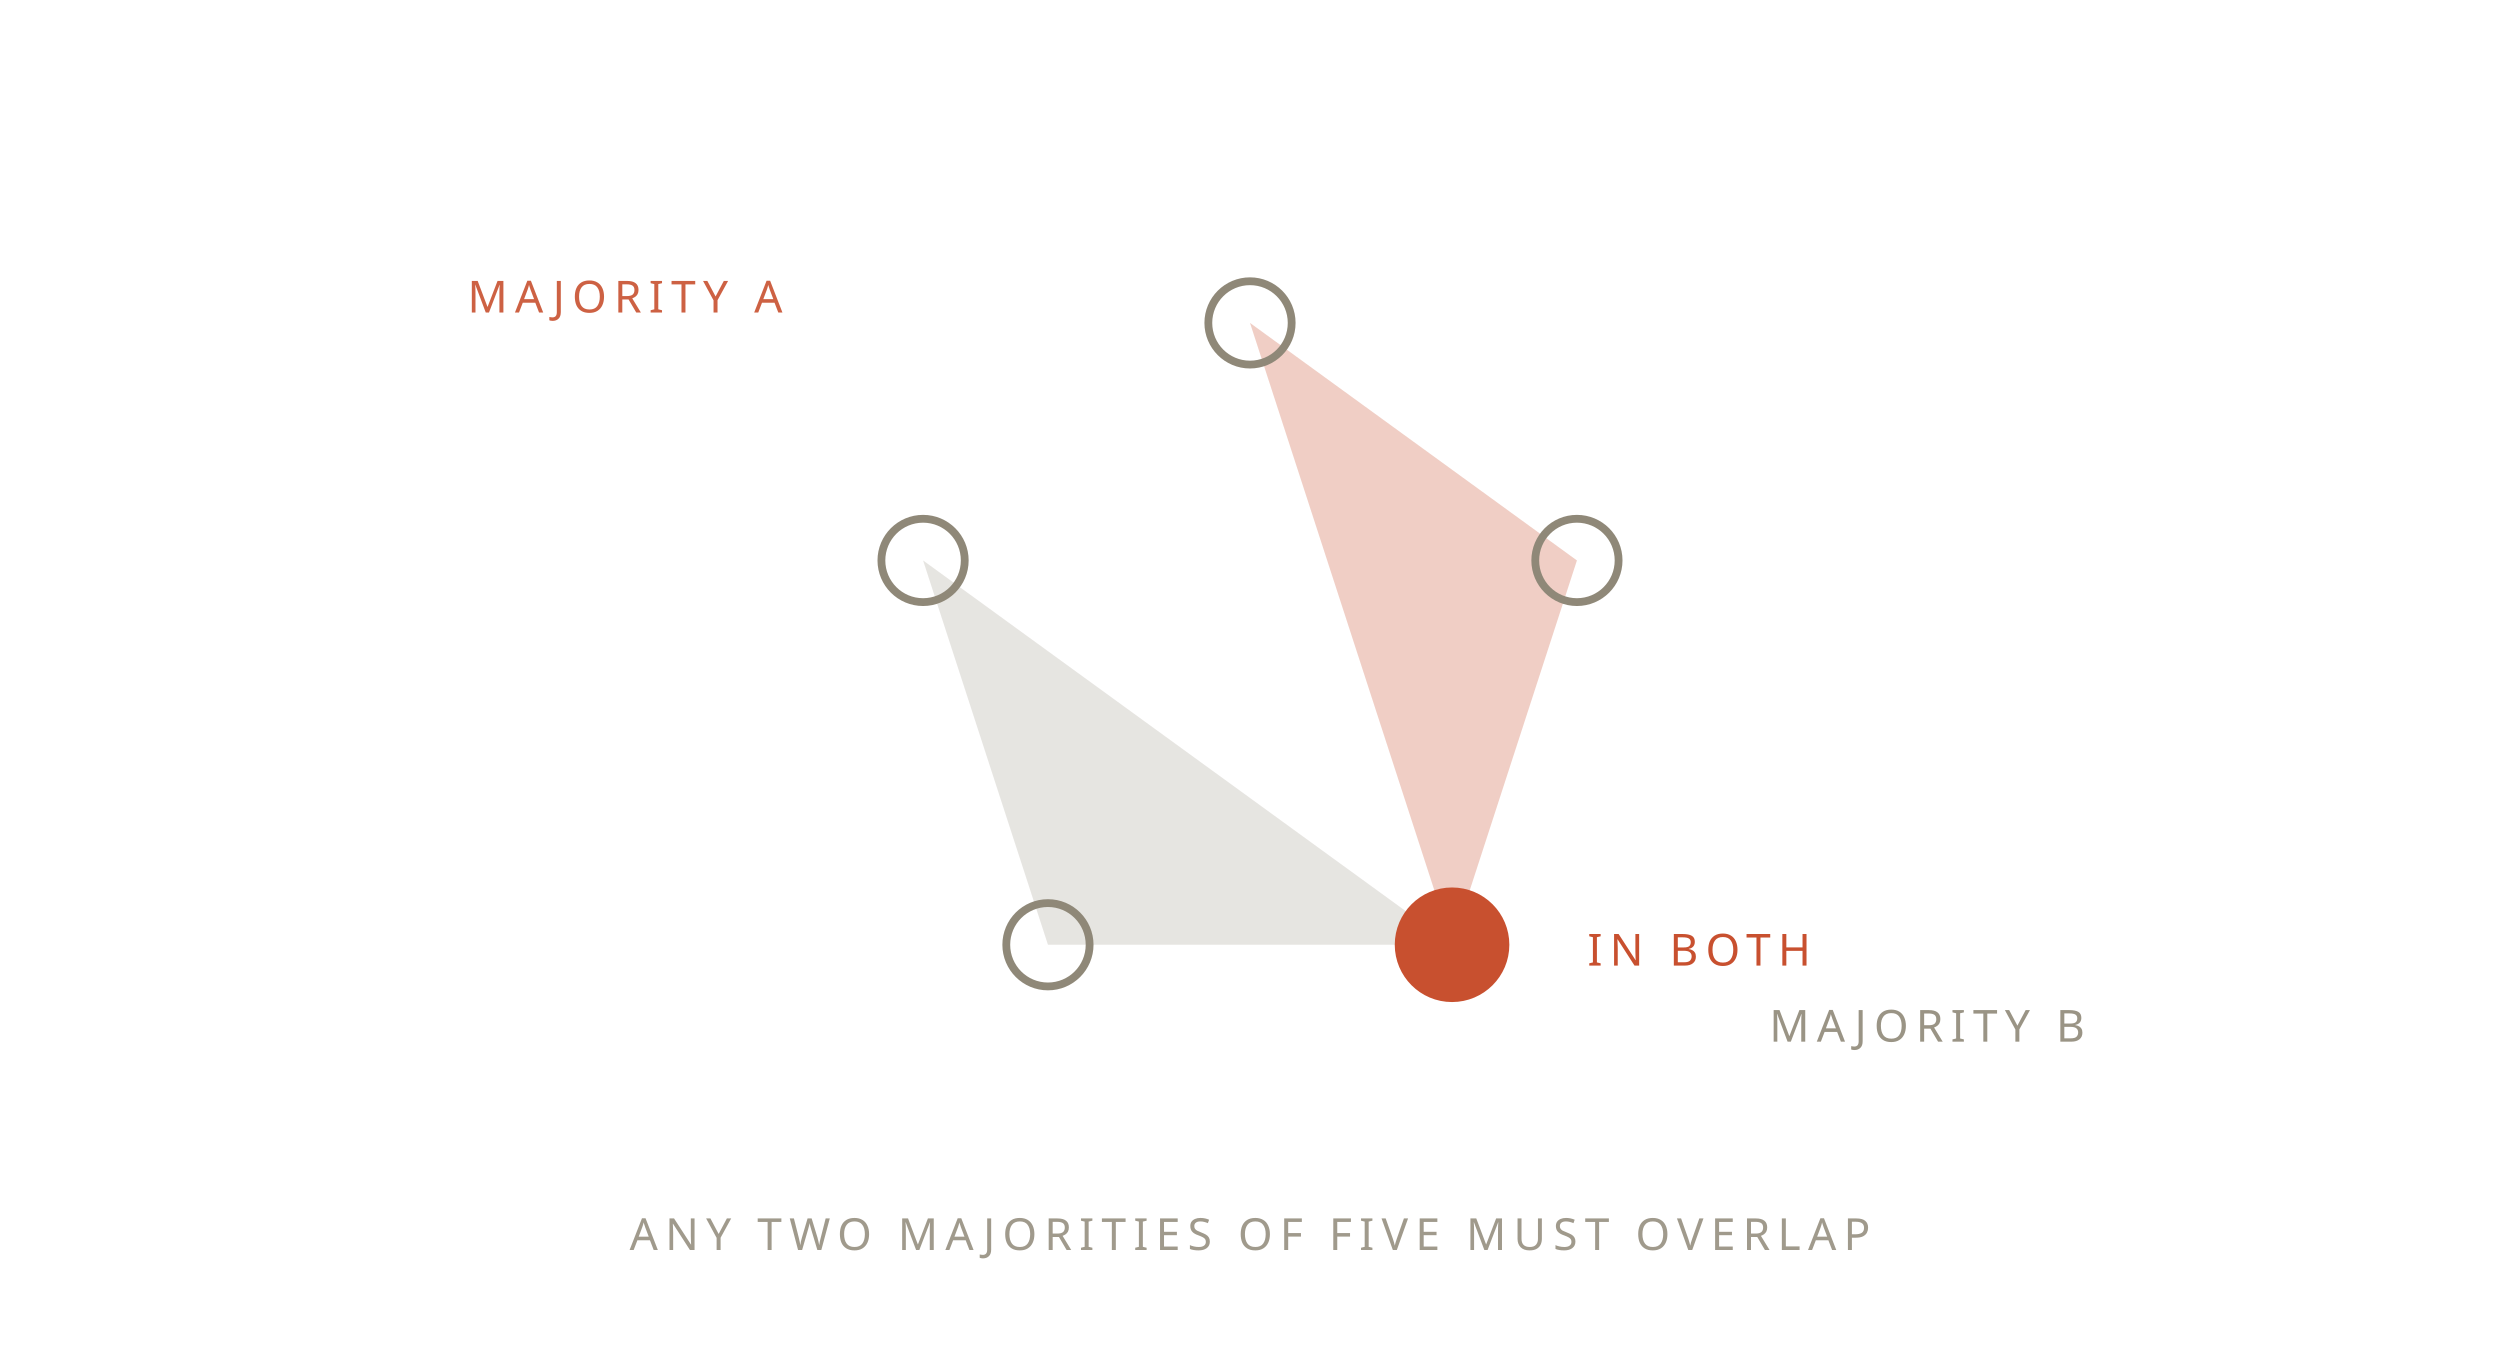
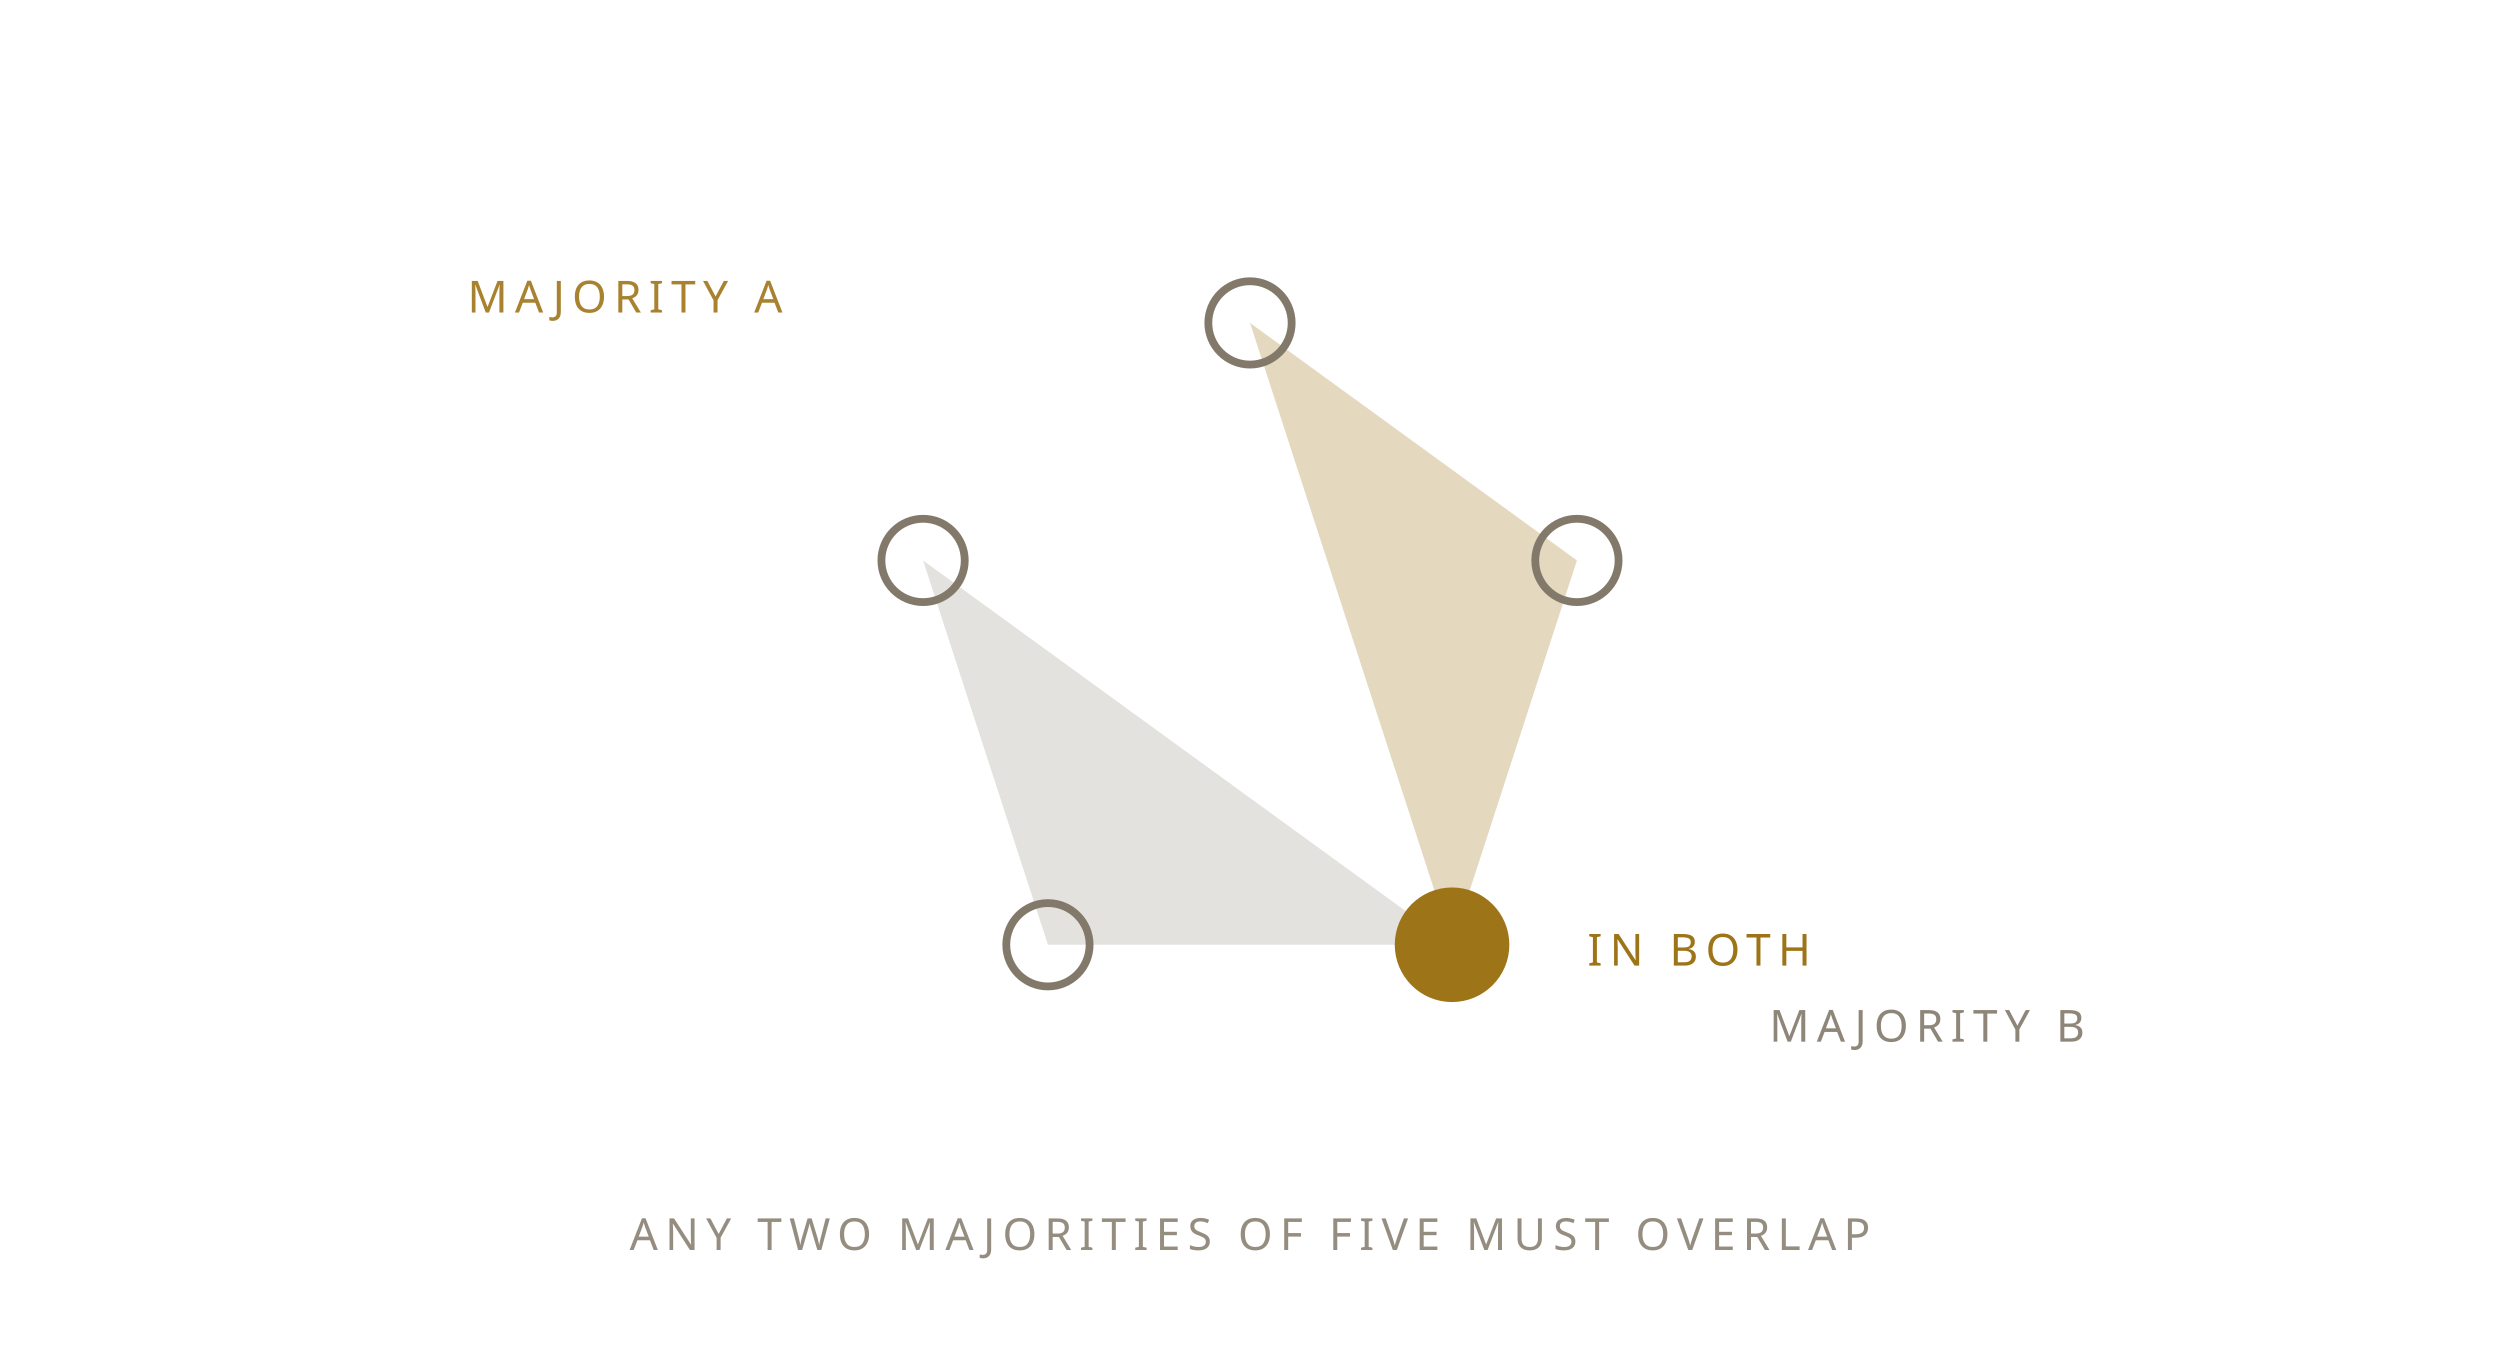
<svg xmlns="http://www.w3.org/2000/svg" viewBox="0 0 480 260" width="480" height="260" role="img">
  <defs>
    <marker id="a-ink" viewBox="0 0 8 8" refX="7" refY="4" markerWidth="5" markerHeight="5" orient="auto">
-       <path d="M0 0 L8 4 L0 8 z" fill="#8f8878" />
+       <path d="M0 0 L8 4 L0 8 z" fill="#82796a" />
    </marker>
    <marker id="a-acc" viewBox="0 0 8 8" refX="7" refY="4" markerWidth="5" markerHeight="5" orient="auto">
-       <path d="M0 0 L8 4 L0 8 z" fill="#c8502f" />
+       <path d="M0 0 L8 4 L0 8 z" fill="#9e7418" />
    </marker>
  </defs>
-   <path d="M240 62 L302.77 107.605 L278.794 181.395 Z" fill="#c8502f" stroke="#c8502f" stroke-width="0" opacity="0.28" stroke-linecap="round" stroke-linejoin="round" />
-   <path d="M278.794 181.395 L201.206 181.395 L177.23 107.605 Z" fill="#8f8878" stroke="#8f8878" stroke-width="0" opacity="0.22" stroke-linecap="round" stroke-linejoin="round" />
-   <circle cx="240" cy="62" r="8" fill="none" stroke="#8f8878" stroke-width="1.5" />
-   <circle cx="302.77" cy="107.605" r="8" fill="none" stroke="#8f8878" stroke-width="1.5" />
-   <circle cx="278.794" cy="181.395" r="10" fill="#c8502f" stroke="#c8502f" stroke-width="2" />
-   <circle cx="201.206" cy="181.395" r="8" fill="none" stroke="#8f8878" stroke-width="1.5" />
-   <circle cx="177.23" cy="107.605" r="8" fill="none" stroke="#8f8878" stroke-width="1.5" />
-   <text x="304.794" y="185.395" fill="#c8502f" font-size="8.5" font-family="ui-sans-serif, system-ui, sans-serif" font-weight="500" text-anchor="start" letter-spacing="1.4">IN BOTH</text>
-   <text x="120" y="60" fill="#c8502f" font-size="8.5" font-family="ui-sans-serif, system-ui, sans-serif" font-weight="500" text-anchor="middle" letter-spacing="1.4" opacity="0.9">MAJORITY A</text>
-   <text x="370" y="200" fill="#8f8878" font-size="8.5" font-family="ui-sans-serif, system-ui, sans-serif" font-weight="500" text-anchor="middle" letter-spacing="1.4" opacity="0.9">MAJORITY B</text>
-   <text x="240" y="240" fill="#8f8878" font-size="8.5" font-family="ui-sans-serif, system-ui, sans-serif" font-weight="500" text-anchor="middle" letter-spacing="1.4" opacity="0.85">ANY TWO MAJORITIES OF FIVE MUST OVERLAP</text>
+   <path d="M240 62 L302.77 107.605 L278.794 181.395 Z" fill="#9e7418" stroke="#9e7418" stroke-width="0" opacity="0.28" stroke-linecap="round" stroke-linejoin="round" />
+   <path d="M278.794 181.395 L201.206 181.395 L177.23 107.605 Z" fill="#82796a" stroke="#82796a" stroke-width="0" opacity="0.22" stroke-linecap="round" stroke-linejoin="round" />
+   <circle cx="240" cy="62" r="8" fill="none" stroke="#82796a" stroke-width="1.5" />
+   <circle cx="302.77" cy="107.605" r="8" fill="none" stroke="#82796a" stroke-width="1.5" />
+   <circle cx="278.794" cy="181.395" r="10" fill="#9e7418" stroke="#9e7418" stroke-width="2" />
+   <circle cx="201.206" cy="181.395" r="8" fill="none" stroke="#82796a" stroke-width="1.5" />
+   <circle cx="177.23" cy="107.605" r="8" fill="none" stroke="#82796a" stroke-width="1.5" />
+   <text x="304.794" y="185.395" fill="#9e7418" font-size="8.5" font-family="ui-sans-serif, system-ui, sans-serif" font-weight="500" text-anchor="start" letter-spacing="1.4">IN BOTH</text>
+   <text x="120" y="60" fill="#9e7418" font-size="8.5" font-family="ui-sans-serif, system-ui, sans-serif" font-weight="500" text-anchor="middle" letter-spacing="1.4" opacity="0.9">MAJORITY A</text>
+   <text x="370" y="200" fill="#82796a" font-size="8.5" font-family="ui-sans-serif, system-ui, sans-serif" font-weight="500" text-anchor="middle" letter-spacing="1.4" opacity="0.9">MAJORITY B</text>
+   <text x="240" y="240" fill="#82796a" font-size="8.5" font-family="ui-sans-serif, system-ui, sans-serif" font-weight="500" text-anchor="middle" letter-spacing="1.4" opacity="0.85">ANY TWO MAJORITIES OF FIVE MUST OVERLAP</text>
</svg>
